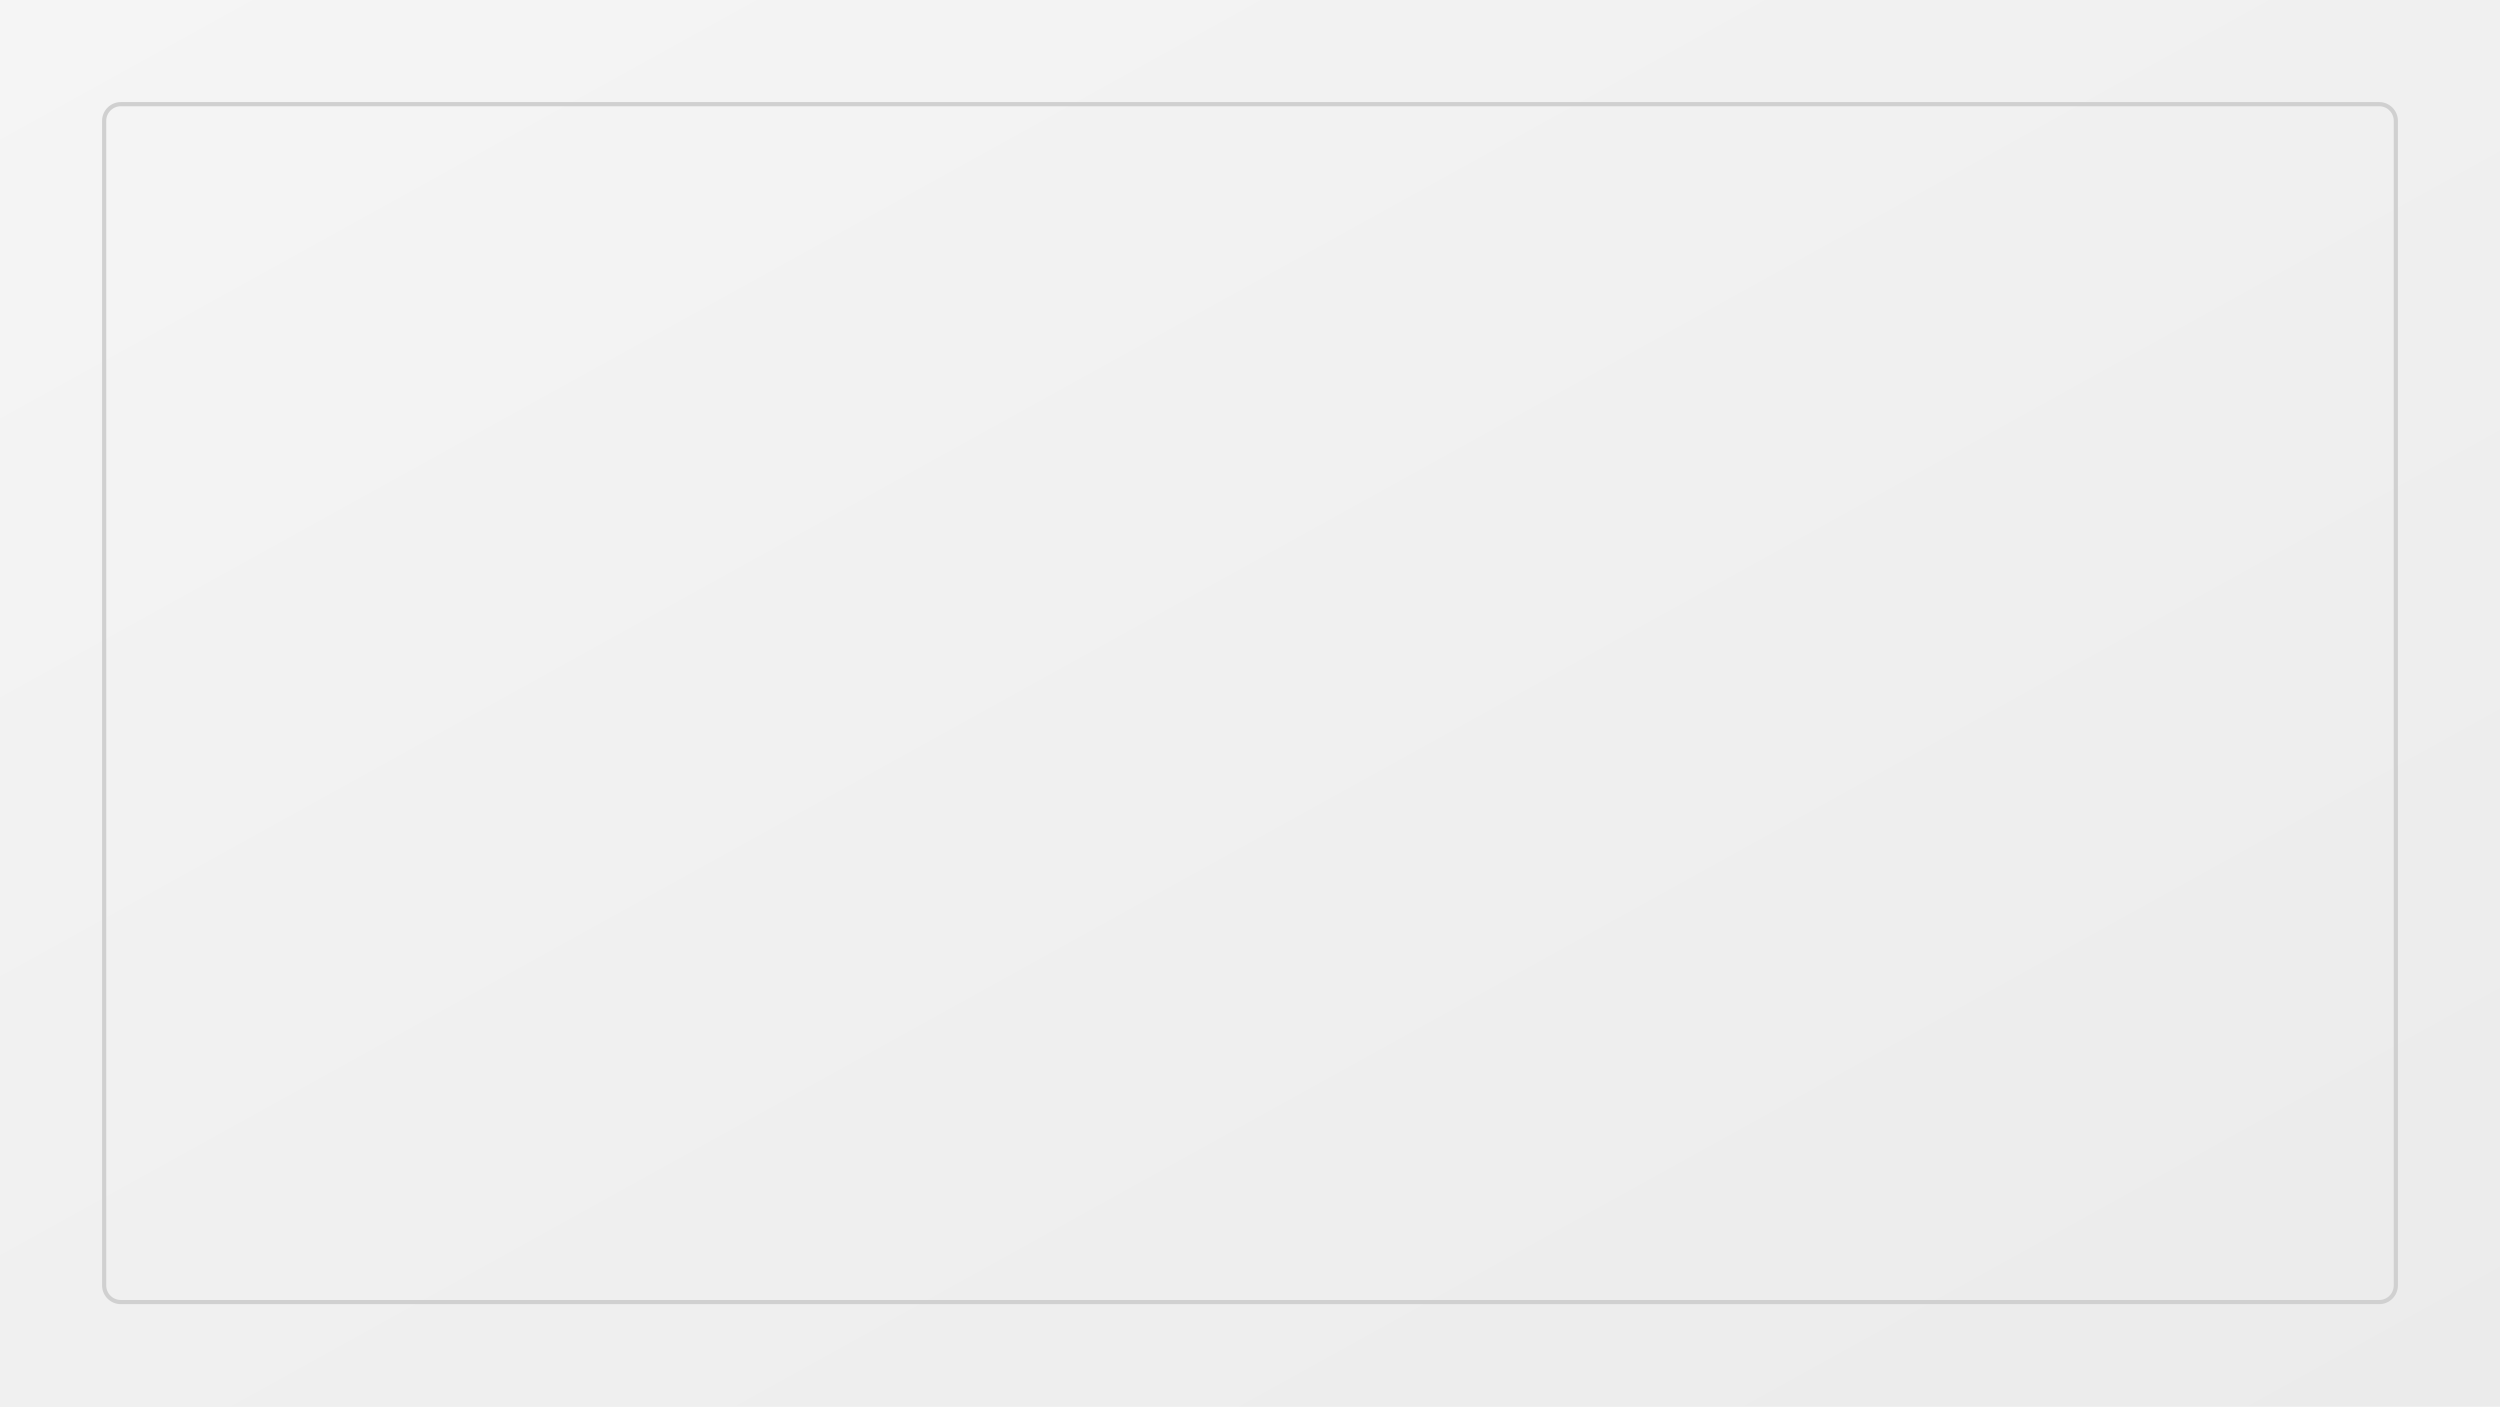
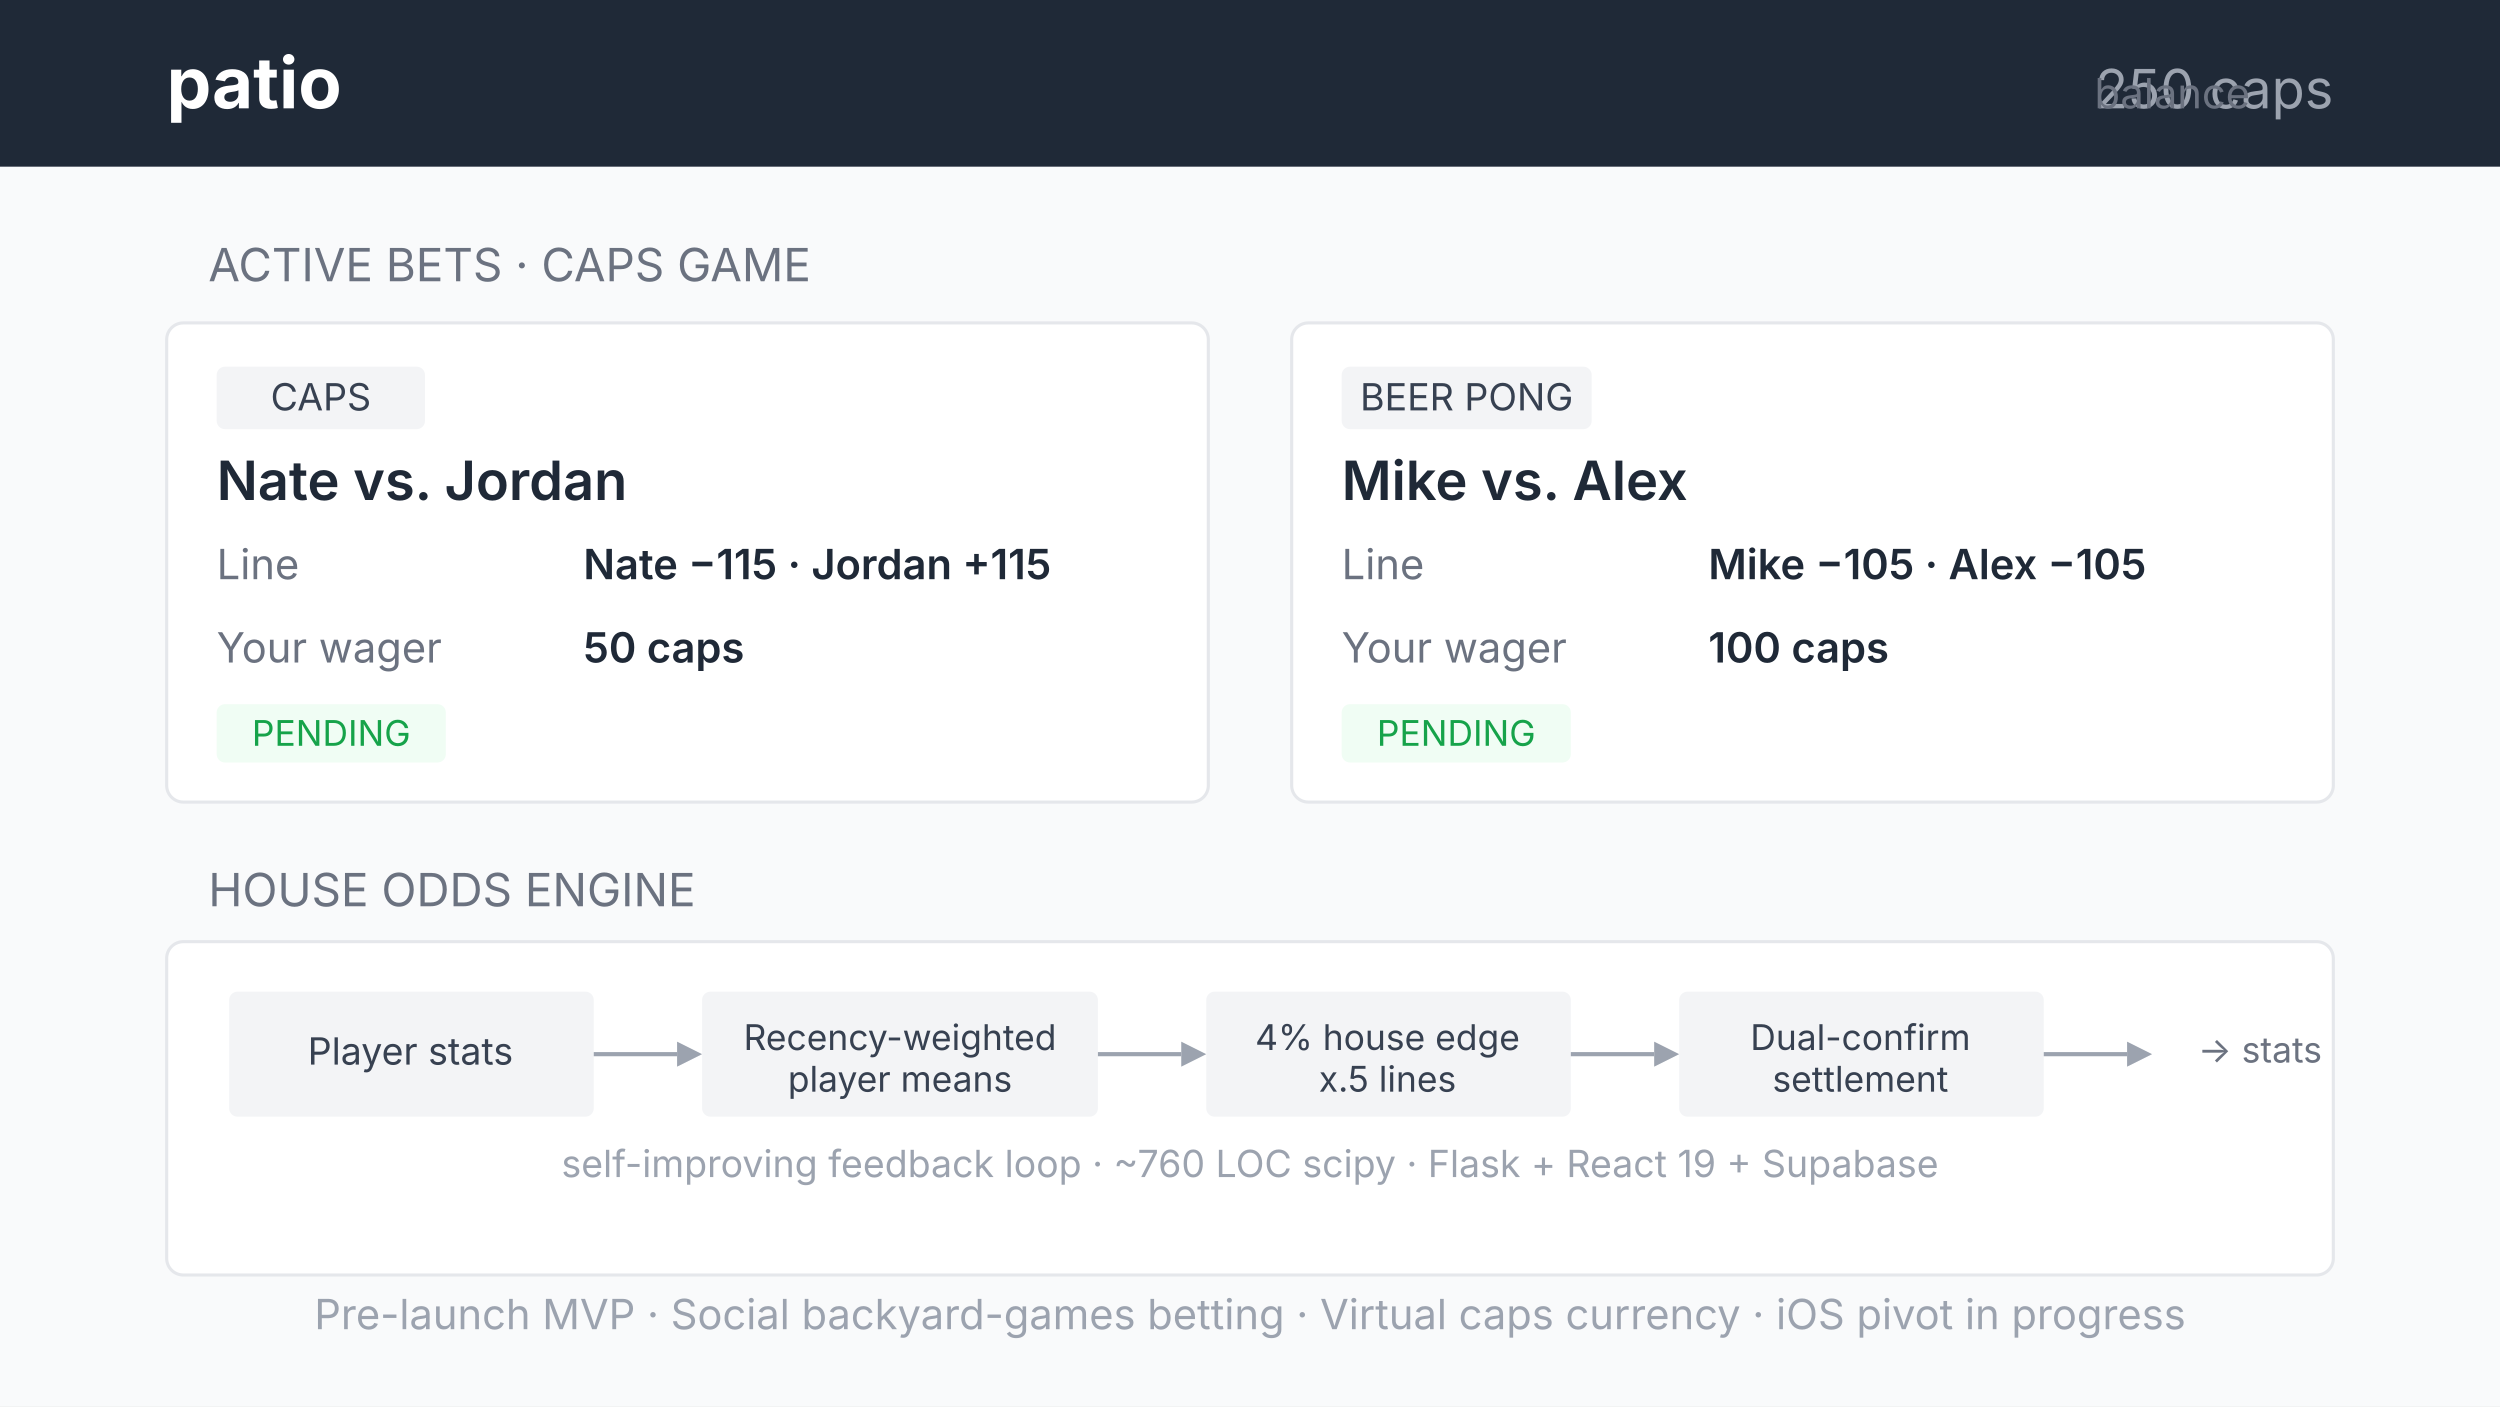
<svg xmlns="http://www.w3.org/2000/svg" viewBox="0 0 1200 675">
-   <defs>
-     <linearGradient id="grad" x1="0%" y1="0%" x2="100%" y2="100%">
-       <stop offset="0%" style="stop-color:#f5f5f5;stop-opacity:1" />
-       <stop offset="100%" style="stop-color:#ebebeb;stop-opacity:1" />
-     </linearGradient>
-   </defs>
-   <rect width="1200" height="675" fill="url(#grad)" />
-   <rect x="50" y="50" width="1100" height="575" rx="8" fill="none" stroke="#d0d0d0" stroke-width="2" />
+   <rect width="1200" height="675" fill="#f9fafb" />
+   <rect x="0" y="0" width="1200" height="80" fill="#1f2937" />
+   <text x="80" y="52" font-family="system-ui,-apple-system,sans-serif" font-size="34" font-weight="700" fill="#ffffff">patio</text>
+   <text x="1120" y="52" font-family="system-ui,-apple-system,sans-serif" font-size="26" fill="#9ca3af" text-anchor="end">250 caps</text>
+   <text x="1080" y="52" font-family="system-ui,-apple-system,sans-serif" font-size="20" fill="#6b7280" text-anchor="end">balance</text>
+   <text x="100" y="135" font-family="system-ui,-apple-system,sans-serif" font-size="22" fill="#6b7280">ACTIVE BETS · CAPS GAME</text>
+   <rect x="80" y="155" width="500" height="230" rx="8" fill="#ffffff" stroke="#e5e7eb" stroke-width="1.5" />
+   <rect x="104" y="176" width="100" height="30" rx="4" fill="#f3f4f6" />
+   <text x="154" y="197" font-family="system-ui,-apple-system,sans-serif" font-size="18" fill="#374151" text-anchor="middle">CAPS</text>
+   <text x="104" y="240" font-family="system-ui,-apple-system,sans-serif" font-size="26" font-weight="600" fill="#1f2937">Nate  vs.  Jordan</text>
+   <text x="104" y="278" font-family="system-ui,-apple-system,sans-serif" font-size="20" fill="#6b7280">Line</text>
+   <text x="280" y="278" font-family="system-ui,-apple-system,sans-serif" font-size="20" font-weight="600" fill="#1f2937">Nate −115  ·  Jordan +115</text>
+   <text x="104" y="318" font-family="system-ui,-apple-system,sans-serif" font-size="20" fill="#6b7280">Your wager</text>
+   <text x="280" y="318" font-family="system-ui,-apple-system,sans-serif" font-size="20" font-weight="600" fill="#1f2937">50 caps</text>
+   <rect x="104" y="338" width="110" height="28" rx="4" fill="#f0fdf4" />
+   <text x="159" y="358" font-family="system-ui,-apple-system,sans-serif" font-size="17" fill="#16a34a" text-anchor="middle">PENDING</text>
+   <rect x="620" y="155" width="500" height="230" rx="8" fill="#ffffff" stroke="#e5e7eb" stroke-width="1.5" />
+   <rect x="644" y="176" width="120" height="30" rx="4" fill="#f3f4f6" />
+   <text x="704" y="197" font-family="system-ui,-apple-system,sans-serif" font-size="18" fill="#374151" text-anchor="middle">BEER PONG</text>
+   <text x="644" y="240" font-family="system-ui,-apple-system,sans-serif" font-size="26" font-weight="600" fill="#1f2937">Mike  vs.  Alex</text>
+   <text x="644" y="278" font-family="system-ui,-apple-system,sans-serif" font-size="20" fill="#6b7280">Line</text>
+   <text x="820" y="278" font-family="system-ui,-apple-system,sans-serif" font-size="20" font-weight="600" fill="#1f2937">Mike −105  ·  Alex −105</text>
+   <text x="644" y="318" font-family="system-ui,-apple-system,sans-serif" font-size="20" fill="#6b7280">Your wager</text>
+   <text x="820" y="318" font-family="system-ui,-apple-system,sans-serif" font-size="20" font-weight="600" fill="#1f2937">100 caps</text>
+   <rect x="644" y="338" width="110" height="28" rx="4" fill="#f0fdf4" />
+   <text x="699" y="358" font-family="system-ui,-apple-system,sans-serif" font-size="17" fill="#16a34a" text-anchor="middle">PENDING</text>
+   <text x="100" y="435" font-family="system-ui,-apple-system,sans-serif" font-size="22" fill="#6b7280">HOUSE ODDS ENGINE</text>
+   <rect x="80" y="452" width="1040" height="160" rx="8" fill="#ffffff" stroke="#e5e7eb" stroke-width="1.5" />
+   <rect x="110" y="476" width="175" height="60" rx="4" fill="#f3f4f6" />
+   <text x="197" y="511" font-family="system-ui,-apple-system,sans-serif" font-size="18" fill="#374151" text-anchor="middle">Player stats</text>
+   <line x1="285" y1="506" x2="325" y2="506" stroke="#9ca3af" stroke-width="2" />
+   <polygon points="325,500 337,506 325,512" fill="#9ca3af" />
+   <rect x="337" y="476" width="190" height="60" rx="4" fill="#f3f4f6" />
+   <text x="432" y="504" font-family="system-ui,-apple-system,sans-serif" font-size="17" fill="#374151" text-anchor="middle">Recency-weighted</text>
+   <text x="432" y="524" font-family="system-ui,-apple-system,sans-serif" font-size="17" fill="#374151" text-anchor="middle">player means</text>
+   <line x1="527" y1="506" x2="567" y2="506" stroke="#9ca3af" stroke-width="2" />
+   <polygon points="567,500 579,506 567,512" fill="#9ca3af" />
+   <rect x="579" y="476" width="175" height="60" rx="4" fill="#f3f4f6" />
+   <text x="666" y="504" font-family="system-ui,-apple-system,sans-serif" font-size="17" fill="#374151" text-anchor="middle">4% house edge</text>
+   <text x="666" y="524" font-family="system-ui,-apple-system,sans-serif" font-size="17" fill="#374151" text-anchor="middle">x.5 lines</text>
+   <line x1="754" y1="506" x2="794" y2="506" stroke="#9ca3af" stroke-width="2" />
+   <polygon points="794,500 806,506 794,512" fill="#9ca3af" />
+   <rect x="806" y="476" width="175" height="60" rx="4" fill="#f3f4f6" />
+   <text x="893" y="504" font-family="system-ui,-apple-system,sans-serif" font-size="17" fill="#374151" text-anchor="middle">Dual-confirm</text>
+   <text x="893" y="524" font-family="system-ui,-apple-system,sans-serif" font-size="17" fill="#374151" text-anchor="middle">settlement</text>
+   <line x1="981" y1="506" x2="1021" y2="506" stroke="#9ca3af" stroke-width="2" />
+   <polygon points="1021,500 1033,506 1021,512" fill="#9ca3af" />
+   <text x="1055" y="510" font-family="system-ui,-apple-system,sans-serif" font-size="17" fill="#6b7280" text-anchor="start">→ stats</text>
+   <text x="600" y="565" font-family="system-ui,-apple-system,sans-serif" font-size="18" fill="#9ca3af" text-anchor="middle">self-improving feedback loop · ~760 LOC scipy · Flask + React 19 + Supabase</text>
+   <text x="600" y="638" font-family="system-ui,-apple-system,sans-serif" font-size="20" fill="#9ca3af" text-anchor="middle">Pre-launch MVP · Social backyard-games betting · Virtual caps currency · iOS pivot in progress</text>
</svg>
